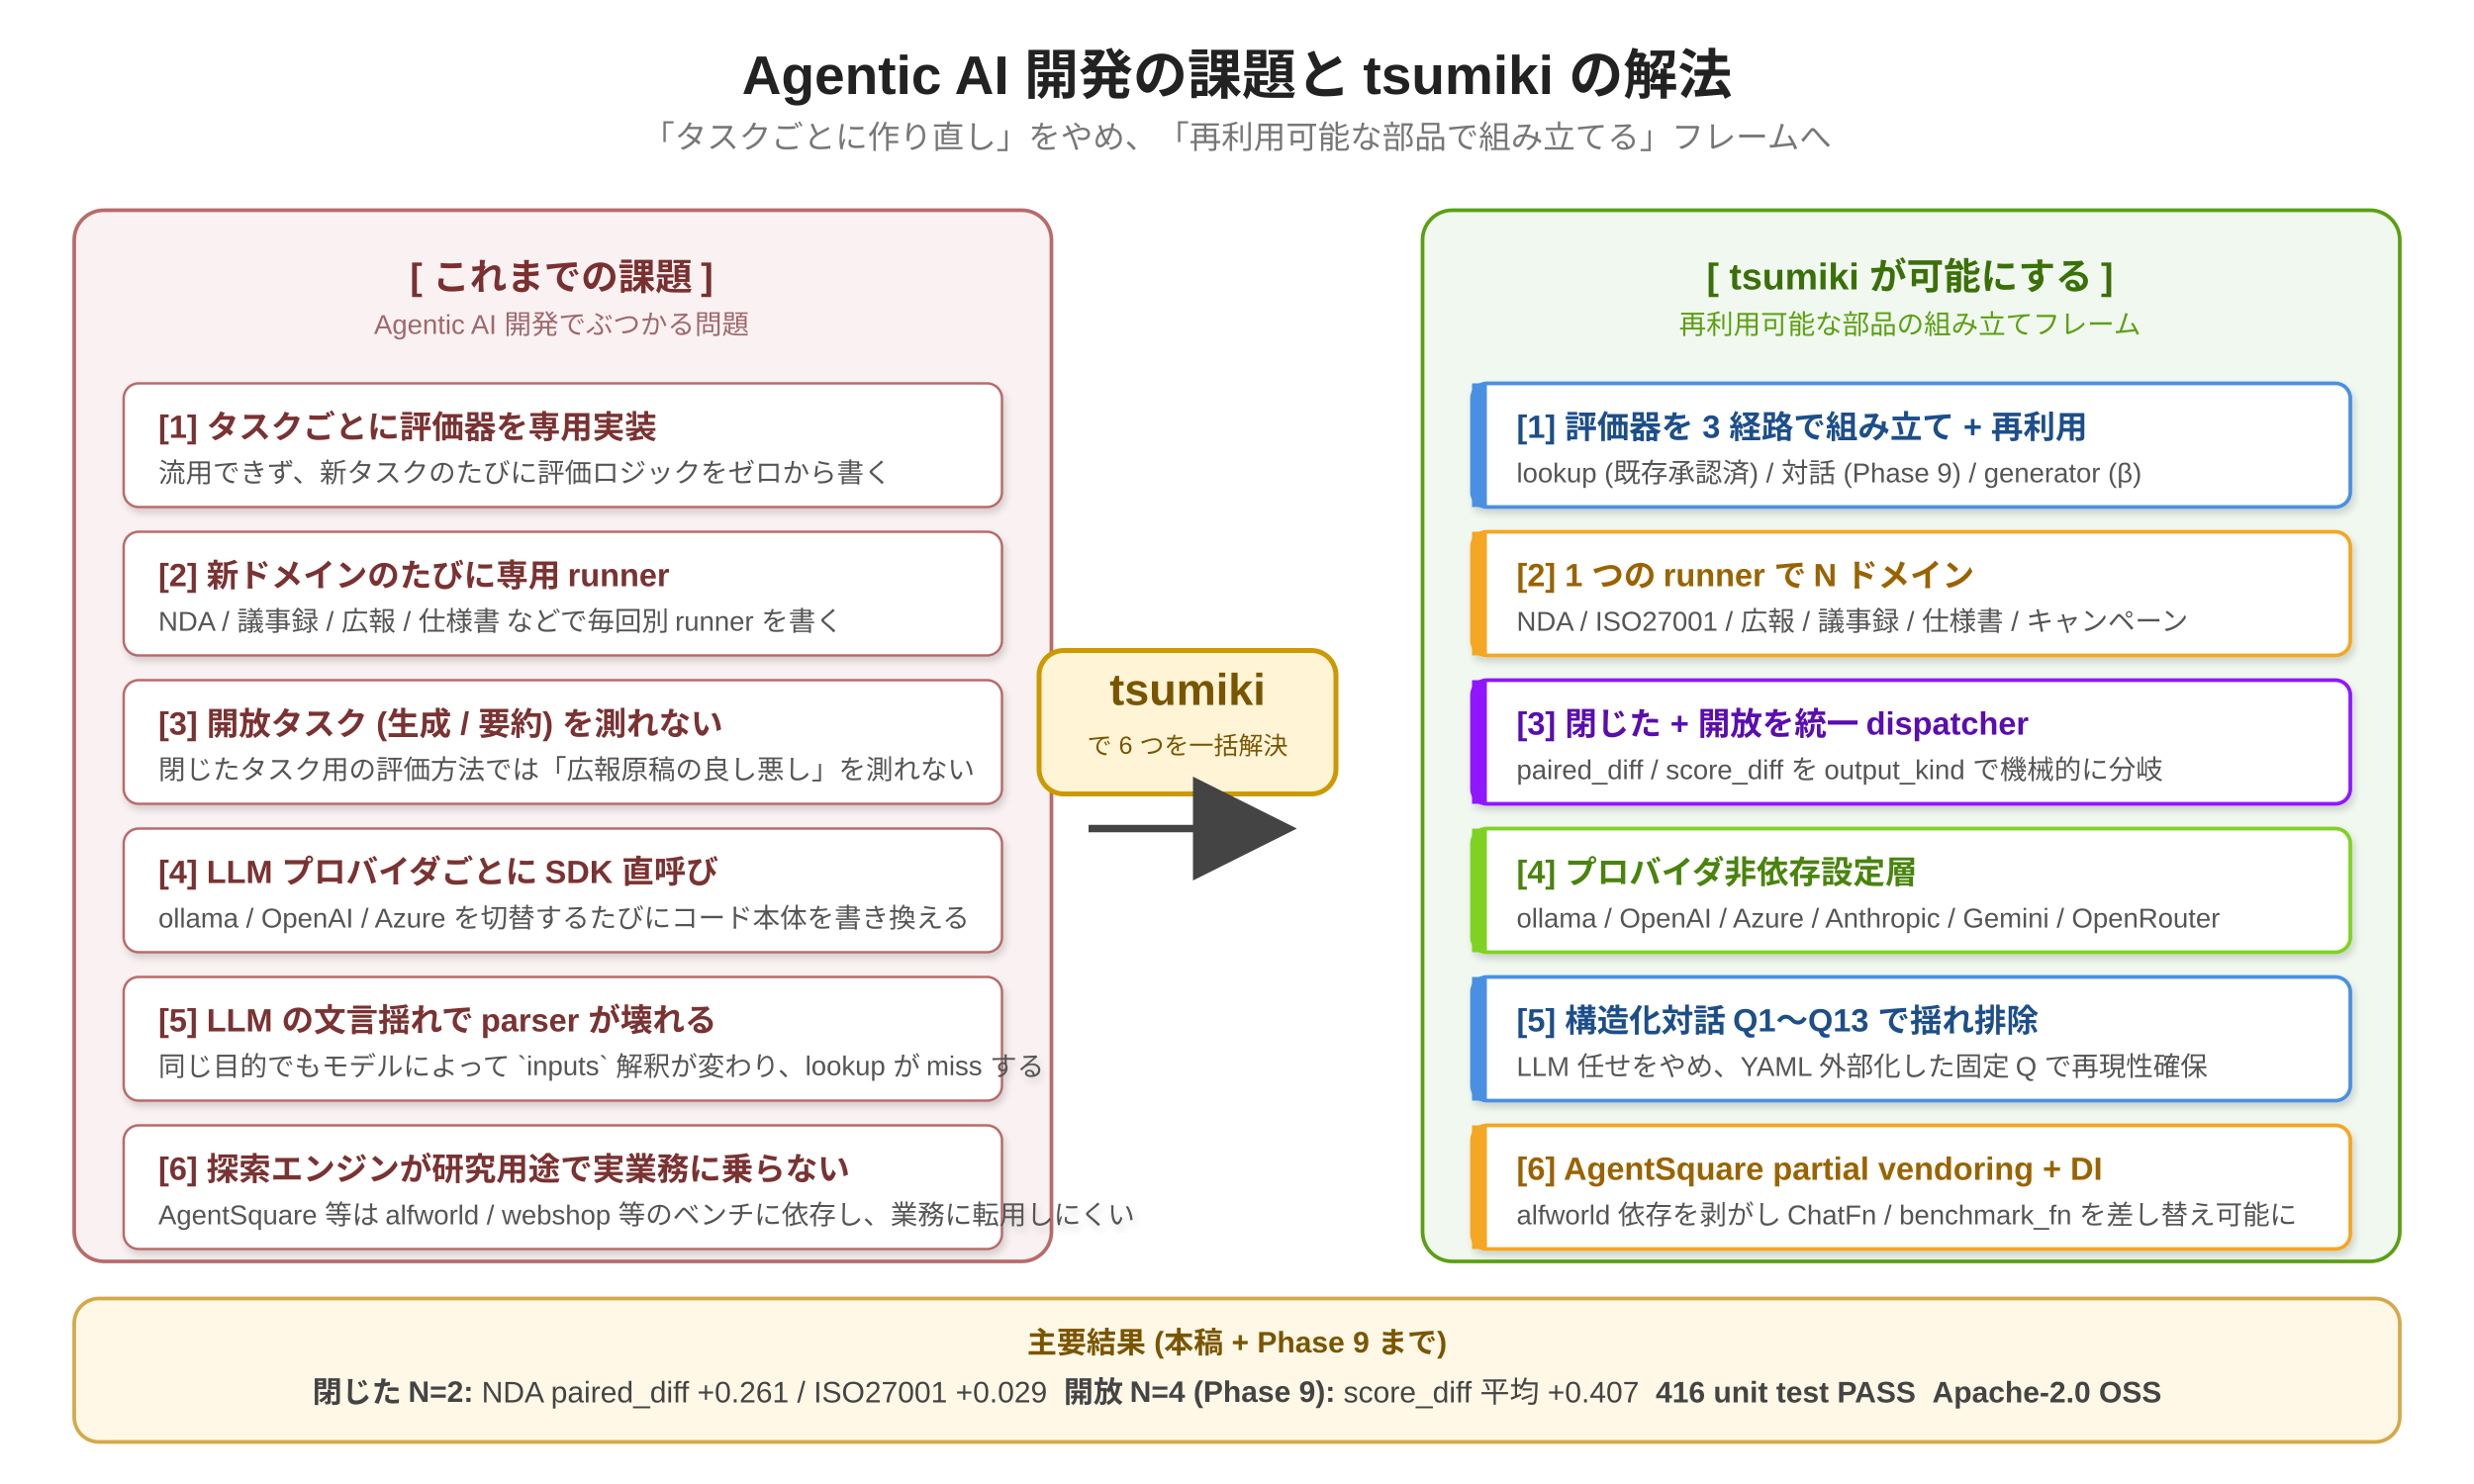
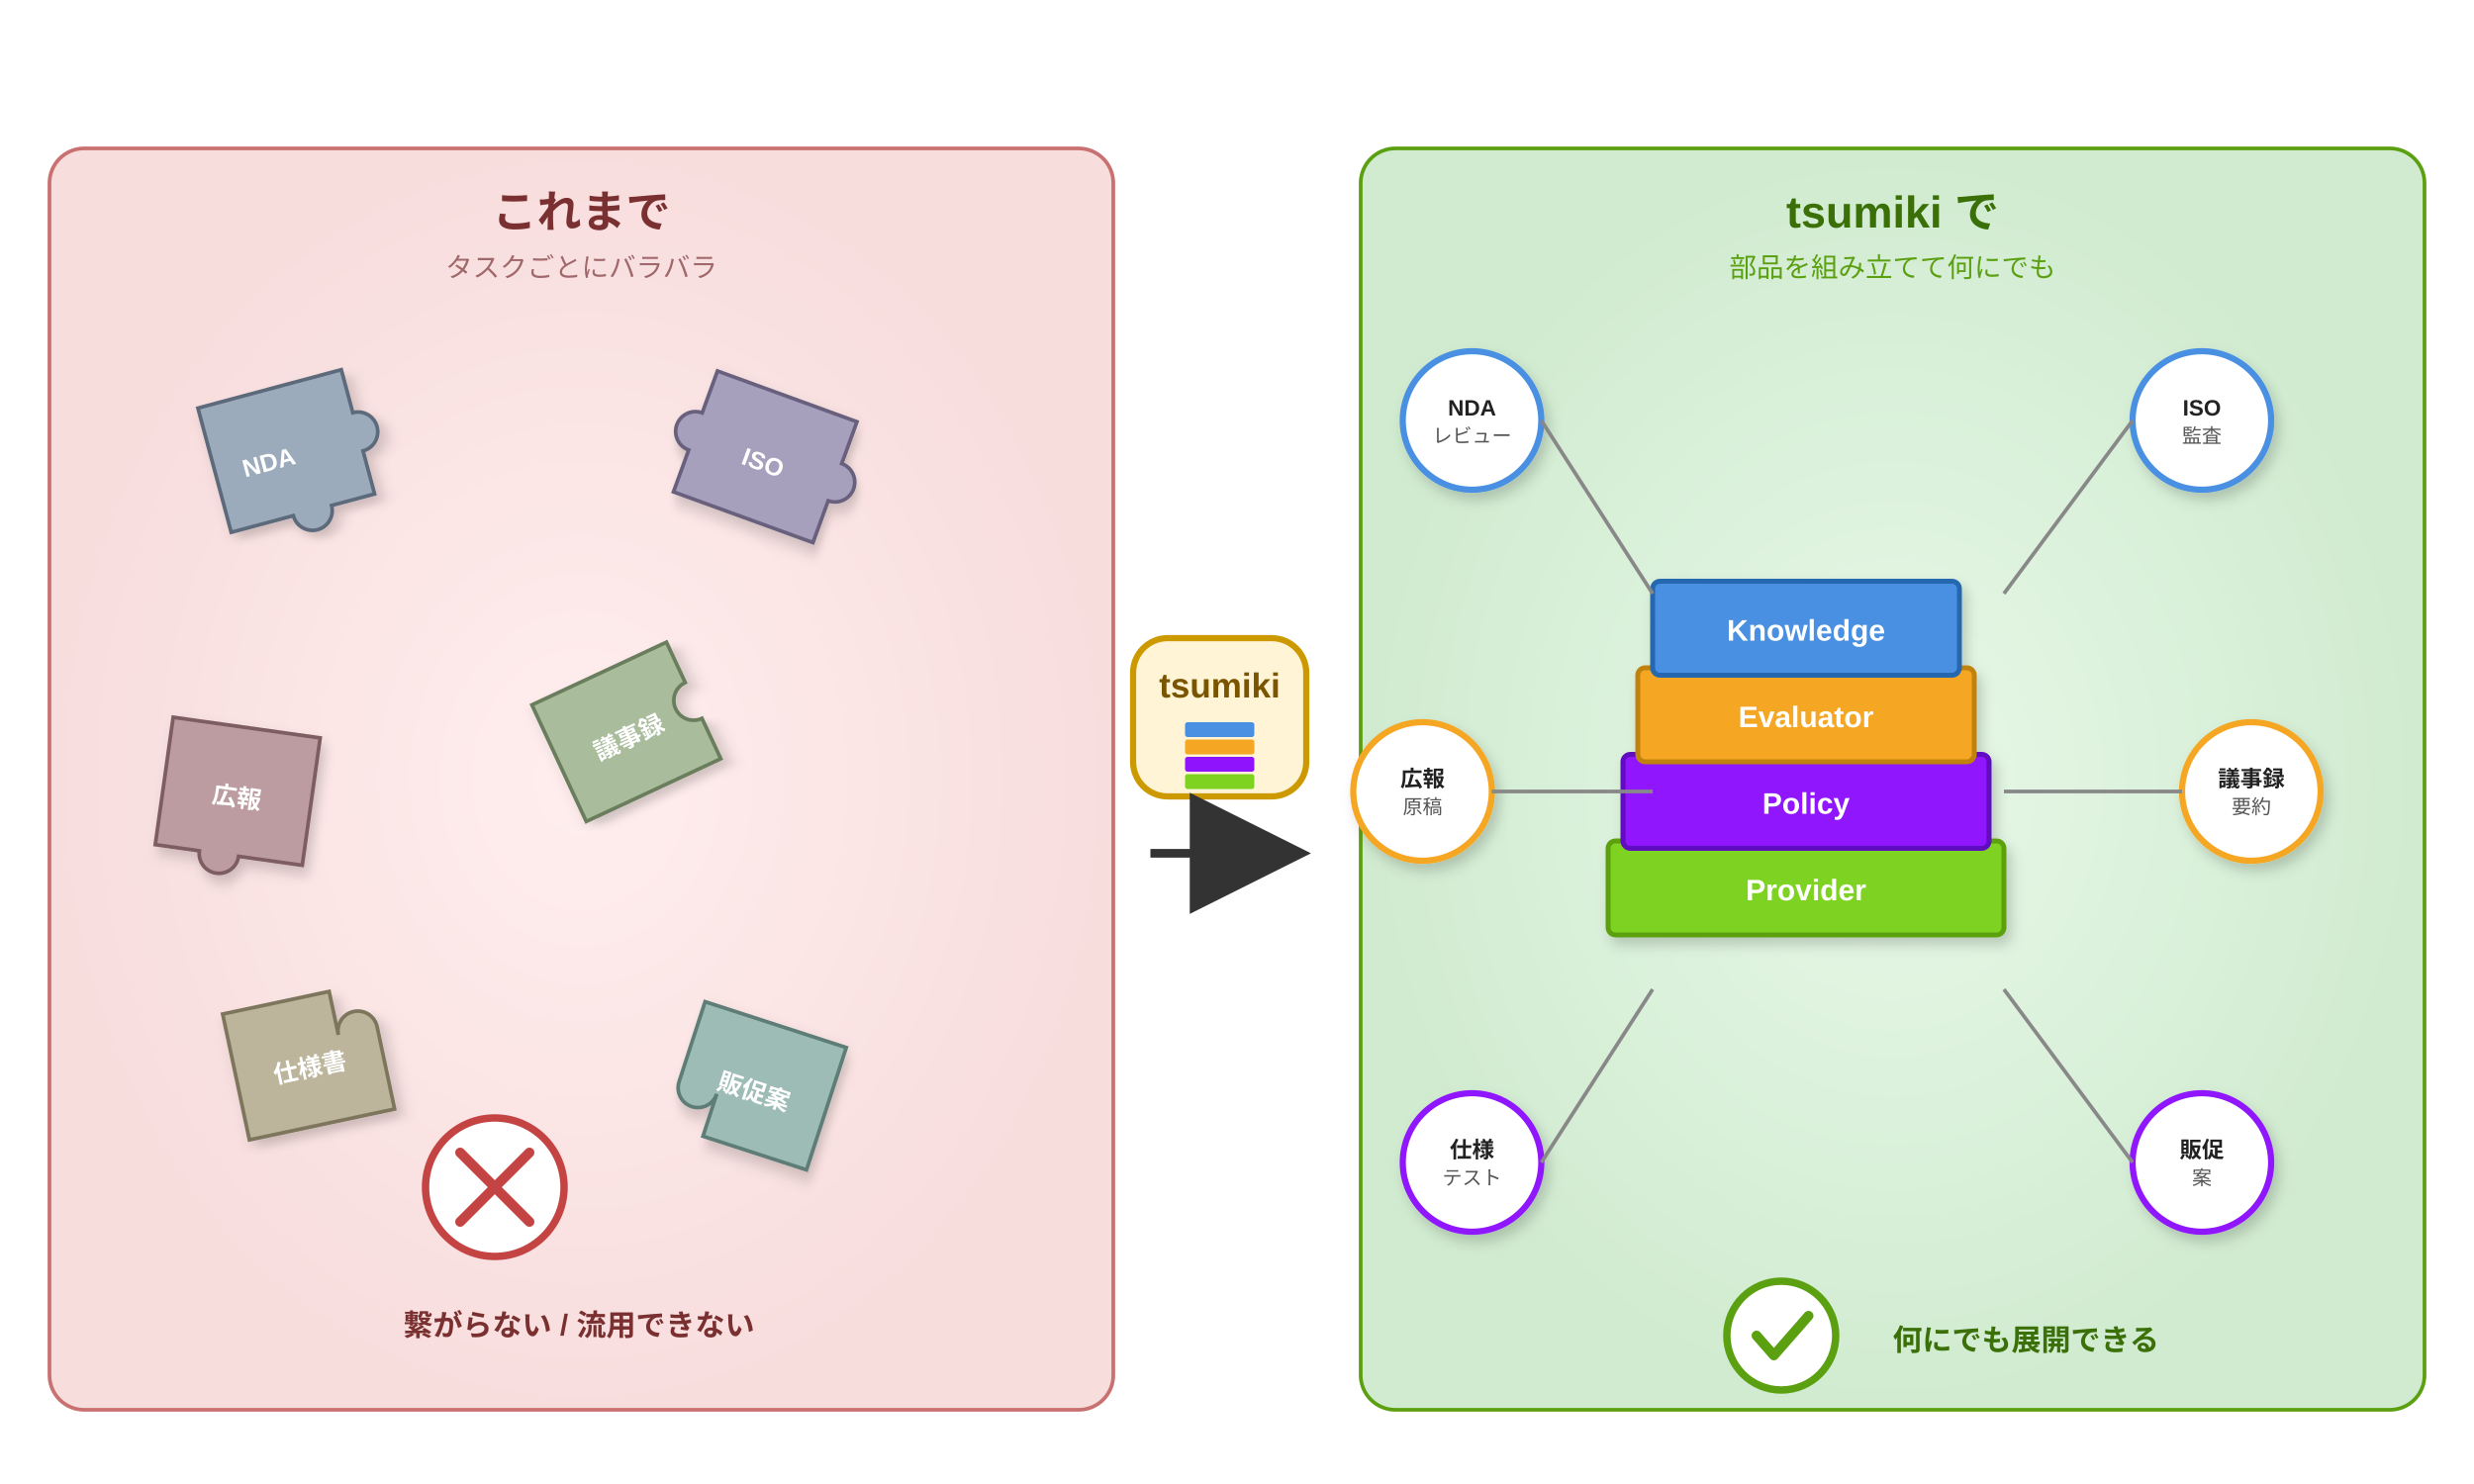
<svg xmlns="http://www.w3.org/2000/svg" viewBox="0 0 1000 600" font-family="-apple-system,BlinkMacSystemFont,'Helvetica Neue',Arial,sans-serif">
  <defs>
-     <marker id="arrow_baf" viewBox="0 0 10 10" refX="9" refY="5" markerWidth="14" markerHeight="14" orient="auto">
-       <polygon points="0,0 10,5 0,10" fill="#444" />
+     <marker id="big_arrow" viewBox="0 0 10 10" refX="9" refY="5" markerWidth="14" markerHeight="14" orient="auto">
+       <polygon points="0,0 10,5 0,10" fill="#333" />
    </marker>
-     <filter id="cardShadow" x="-20%" y="-20%" width="140%" height="140%">
-       <feDropShadow dx="1" dy="2" stdDeviation="1.5" flood-color="#000" flood-opacity="0.15" />
+     <filter id="softShadow" x="-20%" y="-20%" width="140%" height="140%">
+       <feDropShadow dx="2" dy="3" stdDeviation="2.5" flood-color="#000" flood-opacity="0.18" />
    </filter>
+     <radialGradient id="bgLeft" cx="50%" cy="50%" r="50%">
+       <stop offset="0%" stop-color="#FFEEEE" />
+       <stop offset="100%" stop-color="#F8DDDD" />
+     </radialGradient>
+     <radialGradient id="bgRight" cx="50%" cy="50%" r="50%">
+       <stop offset="0%" stop-color="#E8F8E8" />
+       <stop offset="100%" stop-color="#D0EBD0" />
+     </radialGradient>
  </defs>
  <rect width="1000" height="600" fill="#FFFFFF" />
-   <text x="500" y="38" font-size="22" font-weight="700" text-anchor="middle" fill="#222">Agentic AI 開発の課題と tsumiki の解法</text>
-   <text x="500" y="60" font-size="13" text-anchor="middle" fill="#777">「タスクごとに作り直し」をやめ、「再利用可能な部品で組み立てる」フレームへ</text>
-   <g transform="translate(30, 85)">
-     <rect width="395" height="425" fill="#FAF2F2" stroke="#B86B6B" stroke-width="1.5" rx="12" />
-     <text x="197" y="32" font-size="15" font-weight="700" text-anchor="middle" fill="#7A3030">[ これまでの課題 ]</text>
-     <text x="197" y="50" font-size="11" text-anchor="middle" fill="#A0686B">Agentic AI 開発でぶつかる問題</text>
-     <g transform="translate(20, 70)" filter="url(#cardShadow)">
-       <rect x="0" y="0" width="355" height="50" fill="#FFFFFF" stroke="#B86B6B" stroke-width="1" rx="6" />
-       <text x="14" y="22" font-size="13" font-weight="700" fill="#7A3030">[1] タスクごとに評価器を専用実装</text>
-       <text x="14" y="40" font-size="11" fill="#555">流用できず、新タスクのたびに評価ロジックをゼロから書く</text>
-     </g>
-     <g transform="translate(20, 130)" filter="url(#cardShadow)">
-       <rect x="0" y="0" width="355" height="50" fill="#FFFFFF" stroke="#B86B6B" stroke-width="1" rx="6" />
-       <text x="14" y="22" font-size="13" font-weight="700" fill="#7A3030">[2] 新ドメインのたびに専用 runner</text>
-       <text x="14" y="40" font-size="11" fill="#555">NDA / 議事録 / 広報 / 仕様書 などで毎回別 runner を書く</text>
-     </g>
-     <g transform="translate(20, 190)" filter="url(#cardShadow)">
-       <rect x="0" y="0" width="355" height="50" fill="#FFFFFF" stroke="#B86B6B" stroke-width="1" rx="6" />
-       <text x="14" y="22" font-size="13" font-weight="700" fill="#7A3030">[3] 開放タスク (生成 / 要約) を測れない</text>
-       <text x="14" y="40" font-size="11" fill="#555">閉じたタスク用の評価方法では「広報原稿の良し悪し」を測れない</text>
-     </g>
-     <g transform="translate(20, 250)" filter="url(#cardShadow)">
-       <rect x="0" y="0" width="355" height="50" fill="#FFFFFF" stroke="#B86B6B" stroke-width="1" rx="6" />
-       <text x="14" y="22" font-size="13" font-weight="700" fill="#7A3030">[4] LLM プロバイダごとに SDK 直呼び</text>
-       <text x="14" y="40" font-size="11" fill="#555">ollama / OpenAI / Azure を切替するたびにコード本体を書き換える</text>
-     </g>
-     <g transform="translate(20, 310)" filter="url(#cardShadow)">
-       <rect x="0" y="0" width="355" height="50" fill="#FFFFFF" stroke="#B86B6B" stroke-width="1" rx="6" />
-       <text x="14" y="22" font-size="13" font-weight="700" fill="#7A3030">[5] LLM の文言揺れで parser が壊れる</text>
-       <text x="14" y="40" font-size="11" fill="#555">同じ目的でもモデルによって `inputs` 解釈が変わり、lookup が miss する</text>
-     </g>
-     <g transform="translate(20, 370)" filter="url(#cardShadow)">
-       <rect x="0" y="0" width="355" height="50" fill="#FFFFFF" stroke="#B86B6B" stroke-width="1" rx="6" />
-       <text x="14" y="22" font-size="13" font-weight="700" fill="#7A3030">[6] 探索エンジンが研究用途で実業務に乗らない</text>
-       <text x="14" y="40" font-size="11" fill="#555">AgentSquare 等は alfworld / webshop 等のベンチに依存し、業務に転用しにくい</text>
-     </g>
+   <rect x="20" y="60" width="430" height="510" rx="14" fill="url(#bgLeft)" stroke="#C97070" stroke-width="1.5" />
+   <rect x="550" y="60" width="430" height="510" rx="14" fill="url(#bgRight)" stroke="#5BA010" stroke-width="1.5" />
+   <text x="235" y="92" font-size="18" font-weight="700" text-anchor="middle" fill="#7A3030">これまで</text>
+   <text x="235" y="112" font-size="11" text-anchor="middle" fill="#A0686B">タスクごとにバラバラ</text>
+   <text x="765" y="92" font-size="18" font-weight="700" text-anchor="middle" fill="#3B7008">tsumiki で</text>
+   <text x="765" y="112" font-size="11" text-anchor="middle" fill="#5BA010">部品を組み立てて何にでも</text>
+   <g transform="translate(80, 165) rotate(-15)" filter="url(#softShadow)">
+     <path d="M0 0 h60 v18 a8 8 0 0 1 0 16 v18 h-18 a8 8 0 0 1 -16 0 h-26 z" fill="#9CABBC" stroke="#5D6A7B" stroke-width="1.5" />
+     <text x="22" y="32" font-size="10" font-weight="700" text-anchor="middle" fill="white">NDA</text>
  </g>
-   <g transform="translate(440, 295)">
-     <rect x="-20" y="-32" width="120" height="58" fill="#FFF4D6" stroke="#CC9900" stroke-width="2" rx="10" />
-     <text x="40" y="-10" font-size="18" font-weight="700" text-anchor="middle" fill="#7A5500">tsumiki</text>
-     <text x="40" y="10" font-size="10" text-anchor="middle" fill="#7A5500">で 6 つを一括解決</text>
-     <line x1="0" y1="40" x2="80" y2="40" stroke="#444" stroke-width="3" marker-end="url(#arrow_baf)" />
+   <g transform="translate(290, 150) rotate(20)" filter="url(#softShadow)">
+     <path d="M0 0 h60 v18 a8 8 0 0 1 0 16 v18 h-60 v-18 a8 8 0 0 1 0 -16 z" fill="#A6A0BC" stroke="#67617D" stroke-width="1.5" />
+     <text x="30" y="32" font-size="10" font-weight="700" text-anchor="middle" fill="white">ISO</text>
  </g>
-   <g transform="translate(575, 85)">
-     <rect width="395" height="425" fill="#F0F8F0" stroke="#5BA010" stroke-width="1.5" rx="12" />
-     <text x="197" y="32" font-size="15" font-weight="700" text-anchor="middle" fill="#3B7008">[ tsumiki が可能にする ]</text>
-     <text x="197" y="50" font-size="11" text-anchor="middle" fill="#5BA010">再利用可能な部品の組み立てフレーム</text>
-     <g transform="translate(20, 70)" filter="url(#cardShadow)">
-       <rect x="0" y="0" width="355" height="50" fill="#FFFFFF" stroke="#4A90E2" stroke-width="1.5" rx="6" />
-       <rect x="0" y="0" width="6" height="50" fill="#4A90E2" rx="6 0 0 6" />
-       <text x="18" y="22" font-size="13" font-weight="700" fill="#1F4F8A">[1] 評価器を 3 経路で組み立て + 再利用</text>
-       <text x="18" y="40" font-size="11" fill="#555">lookup (既存承認済) / 対話 (Phase 9) / generator (β)</text>
-     </g>
-     <g transform="translate(20, 130)" filter="url(#cardShadow)">
-       <rect x="0" y="0" width="355" height="50" fill="#FFFFFF" stroke="#F5A623" stroke-width="1.5" rx="6" />
-       <rect x="0" y="0" width="6" height="50" fill="#F5A623" rx="6 0 0 6" />
-       <text x="18" y="22" font-size="13" font-weight="700" fill="#9A6300">[2] 1 つの runner で N ドメイン</text>
-       <text x="18" y="40" font-size="11" fill="#555">NDA / ISO27001 / 広報 / 議事録 / 仕様書 / キャンペーン</text>
-     </g>
-     <g transform="translate(20, 190)" filter="url(#cardShadow)">
-       <rect x="0" y="0" width="355" height="50" fill="#FFFFFF" stroke="#9013FE" stroke-width="1.5" rx="6" />
-       <rect x="0" y="0" width="6" height="50" fill="#9013FE" rx="6 0 0 6" />
-       <text x="18" y="22" font-size="13" font-weight="700" fill="#5A0AB0">[3] 閉じた + 開放を統一 dispatcher</text>
-       <text x="18" y="40" font-size="11" fill="#555">paired_diff / score_diff を output_kind で機械的に分岐</text>
-     </g>
-     <g transform="translate(20, 250)" filter="url(#cardShadow)">
-       <rect x="0" y="0" width="355" height="50" fill="#FFFFFF" stroke="#7ED321" stroke-width="1.5" rx="6" />
-       <rect x="0" y="0" width="6" height="50" fill="#7ED321" rx="6 0 0 6" />
-       <text x="18" y="22" font-size="13" font-weight="700" fill="#4A8410">[4] プロバイダ非依存設定層</text>
-       <text x="18" y="40" font-size="11" fill="#555">ollama / OpenAI / Azure / Anthropic / Gemini / OpenRouter</text>
-     </g>
-     <g transform="translate(20, 310)" filter="url(#cardShadow)">
-       <rect x="0" y="0" width="355" height="50" fill="#FFFFFF" stroke="#4A90E2" stroke-width="1.5" rx="6" />
-       <rect x="0" y="0" width="6" height="50" fill="#4A90E2" rx="6 0 0 6" />
-       <text x="18" y="22" font-size="13" font-weight="700" fill="#1F4F8A">[5] 構造化対話 Q1〜Q13 で揺れ排除</text>
-       <text x="18" y="40" font-size="11" fill="#555">LLM 任せをやめ、YAML 外部化した固定 Q で再現性確保</text>
-     </g>
-     <g transform="translate(20, 370)" filter="url(#cardShadow)">
-       <rect x="0" y="0" width="355" height="50" fill="#FFFFFF" stroke="#F5A623" stroke-width="1.5" rx="6" />
-       <rect x="0" y="0" width="6" height="50" fill="#F5A623" rx="6 0 0 6" />
-       <text x="18" y="22" font-size="13" font-weight="700" fill="#9A6300">[6] AgentSquare partial vendoring + DI</text>
-       <text x="18" y="40" font-size="11" fill="#555">alfworld 依存を剥がし ChatFn / benchmark_fn を差し替え可能に</text>
-     </g>
+   <g transform="translate(70, 290) rotate(8)" filter="url(#softShadow)">
+     <path d="M0 0 h60 v52 h-26 a8 8 0 0 1 -16 0 h-18 z" fill="#BC9CA0" stroke="#7D5D61" stroke-width="1.5" />
+     <text x="30" y="32" font-size="10" font-weight="700" text-anchor="middle" fill="white">広報</text>
  </g>
-   <g transform="translate(30, 525)">
-     <rect width="940" height="58" fill="#FFF8E7" stroke="#D4A949" stroke-width="1.5" rx="10" />
-     <text x="470" y="22" font-size="12" font-weight="700" text-anchor="middle" fill="#7A5500">主要結果 (本稿 + Phase 9 まで)</text>
-     <text x="470" y="42" font-size="12" text-anchor="middle" fill="#444">
-       <tspan font-weight="700">閉じた N=2:</tspan> NDA paired_diff +0.261 / ISO27001 +0.029
-       <tspan dx="14" />
-       <tspan font-weight="700">開放 N=4 (Phase 9):</tspan> score_diff 平均 +0.407
-       <tspan dx="14" />
-       <tspan font-weight="700">416 unit test PASS</tspan>
-       <tspan dx="14" />
-       <tspan font-weight="700">Apache-2.0 OSS</tspan>
-     </text>
+   <g transform="translate(215, 285) rotate(-25)" filter="url(#softShadow)">
+     <path d="M0 0 h60 v18 a8 8 0 0 0 0 16 v18 h-60 z" fill="#A9BC9C" stroke="#6A7D5D" stroke-width="1.5" />
+     <text x="30" y="32" font-size="10" font-weight="700" text-anchor="middle" fill="white">議事録</text>
  </g>
+   <g transform="translate(90, 410) rotate(-12)" filter="url(#softShadow)">
+     <path d="M0 0 v52 h60 v-34 a8 8 0 0 0 -16 0 v-18 z" fill="#BCB59C" stroke="#7D765D" stroke-width="1.5" />
+     <text x="30" y="32" font-size="10" font-weight="700" text-anchor="middle" fill="white">仕様書</text>
+   </g>
+   <g transform="translate(285, 405) rotate(18)" filter="url(#softShadow)">
+     <path d="M0 0 v34 a8 8 0 0 0 16 0 v18 h44 v-52 z" fill="#9CBCB5" stroke="#5D7D76" stroke-width="1.5" />
+     <text x="30" y="32" font-size="10" font-weight="700" text-anchor="middle" fill="white">販促案</text>
+   </g>
+   <g transform="translate(200, 480)">
+     <circle cx="0" cy="0" r="28" fill="#FFFFFF" stroke="#C44444" stroke-width="3" />
+     <line x1="-14" y1="-14" x2="14" y2="14" stroke="#C44444" stroke-width="4" stroke-linecap="round" />
+     <line x1="14" y1="-14" x2="-14" y2="14" stroke="#C44444" stroke-width="4" stroke-linecap="round" />
+   </g>
+   <text x="234" y="540" font-size="12" text-anchor="middle" fill="#7A3030" font-weight="700">繋がらない / 流用できない</text>
+   <g transform="translate(465, 290)">
+     <rect x="-7" y="-32" width="70" height="64" rx="14" fill="#FFF4D6" stroke="#CC9900" stroke-width="2.5" />
+     <text x="28" y="-8" font-size="14" font-weight="700" text-anchor="middle" fill="#7A5500">tsumiki</text>
+     <rect x="14" y="2" width="28" height="6" fill="#4A90E2" rx="1" />
+     <rect x="14" y="9" width="28" height="6" fill="#F5A623" rx="1" />
+     <rect x="14" y="16" width="28" height="6" fill="#9013FE" rx="1" />
+     <rect x="14" y="23" width="28" height="6" fill="#7ED321" rx="1" />
+     <line x1="0" y1="55" x2="60" y2="55" stroke="#333" stroke-width="3.5" marker-end="url(#big_arrow)" />
+   </g>
+   <g transform="translate(700, 240)" filter="url(#softShadow)">
+     <rect x="-50" y="100" width="160" height="38" fill="#7ED321" stroke="#5BA010" stroke-width="2" rx="3" />
+     <text x="30" y="124" font-size="12" font-weight="700" fill="white" text-anchor="middle">Provider</text>
+     <rect x="-44" y="65" width="148" height="38" fill="#9013FE" stroke="#6010C0" stroke-width="2" rx="3" />
+     <text x="30" y="89" font-size="12" font-weight="700" fill="white" text-anchor="middle">Policy</text>
+     <rect x="-38" y="30" width="136" height="38" fill="#F5A623" stroke="#C0820C" stroke-width="2" rx="3" />
+     <text x="30" y="54" font-size="12" font-weight="700" fill="white" text-anchor="middle">Evaluator</text>
+     <rect x="-32" y="-5" width="124" height="38" fill="#4A90E2" stroke="#2868B0" stroke-width="2" rx="3" />
+     <text x="30" y="19" font-size="12" font-weight="700" fill="white" text-anchor="middle">Knowledge</text>
+   </g>
+   <g transform="translate(595, 170)" filter="url(#softShadow)">
+     <circle cx="0" cy="0" r="28" fill="#FFFFFF" stroke="#4A90E2" stroke-width="2.5" />
+     <text x="0" y="-2" font-size="9" font-weight="700" text-anchor="middle" fill="#222">NDA</text>
+     <text x="0" y="9" font-size="8" text-anchor="middle" fill="#555">レビュー</text>
+   </g>
+   <line x1="623" y1="170" x2="668" y2="240" stroke="#888" stroke-width="1.5" />
+   <g transform="translate(890, 170)" filter="url(#softShadow)">
+     <circle cx="0" cy="0" r="28" fill="#FFFFFF" stroke="#4A90E2" stroke-width="2.5" />
+     <text x="0" y="-2" font-size="9" font-weight="700" text-anchor="middle" fill="#222">ISO</text>
+     <text x="0" y="9" font-size="8" text-anchor="middle" fill="#555">監査</text>
+   </g>
+   <line x1="862" y1="170" x2="810" y2="240" stroke="#888" stroke-width="1.5" />
+   <g transform="translate(575, 320)" filter="url(#softShadow)">
+     <circle cx="0" cy="0" r="28" fill="#FFFFFF" stroke="#F5A623" stroke-width="2.5" />
+     <text x="0" y="-2" font-size="9" font-weight="700" text-anchor="middle" fill="#222">広報</text>
+     <text x="0" y="9" font-size="8" text-anchor="middle" fill="#555">原稿</text>
+   </g>
+   <line x1="603" y1="320" x2="668" y2="320" stroke="#888" stroke-width="1.5" />
+   <g transform="translate(910, 320)" filter="url(#softShadow)">
+     <circle cx="0" cy="0" r="28" fill="#FFFFFF" stroke="#F5A623" stroke-width="2.5" />
+     <text x="0" y="-2" font-size="9" font-weight="700" text-anchor="middle" fill="#222">議事録</text>
+     <text x="0" y="9" font-size="8" text-anchor="middle" fill="#555">要約</text>
+   </g>
+   <line x1="882" y1="320" x2="810" y2="320" stroke="#888" stroke-width="1.5" />
+   <g transform="translate(595, 470)" filter="url(#softShadow)">
+     <circle cx="0" cy="0" r="28" fill="#FFFFFF" stroke="#9013FE" stroke-width="2.5" />
+     <text x="0" y="-2" font-size="9" font-weight="700" text-anchor="middle" fill="#222">仕様</text>
+     <text x="0" y="9" font-size="8" text-anchor="middle" fill="#555">テスト</text>
+   </g>
+   <line x1="623" y1="470" x2="668" y2="400" stroke="#888" stroke-width="1.5" />
+   <g transform="translate(890, 470)" filter="url(#softShadow)">
+     <circle cx="0" cy="0" r="28" fill="#FFFFFF" stroke="#9013FE" stroke-width="2.5" />
+     <text x="0" y="-2" font-size="9" font-weight="700" text-anchor="middle" fill="#222">販促</text>
+     <text x="0" y="9" font-size="8" text-anchor="middle" fill="#555">案</text>
+   </g>
+   <line x1="862" y1="470" x2="810" y2="400" stroke="#888" stroke-width="1.5" />
+   <g transform="translate(720, 540)">
+     <circle cx="0" cy="0" r="22" fill="#FFFFFF" stroke="#5BA010" stroke-width="3" />
+     <path d="M-10 0 L-3 8 L11 -8" fill="none" stroke="#5BA010" stroke-width="4" stroke-linecap="round" stroke-linejoin="round" />
+   </g>
+   <text x="765" y="546" font-size="12" font-weight="700" fill="#3B7008">何にでも展開できる</text>
</svg>
